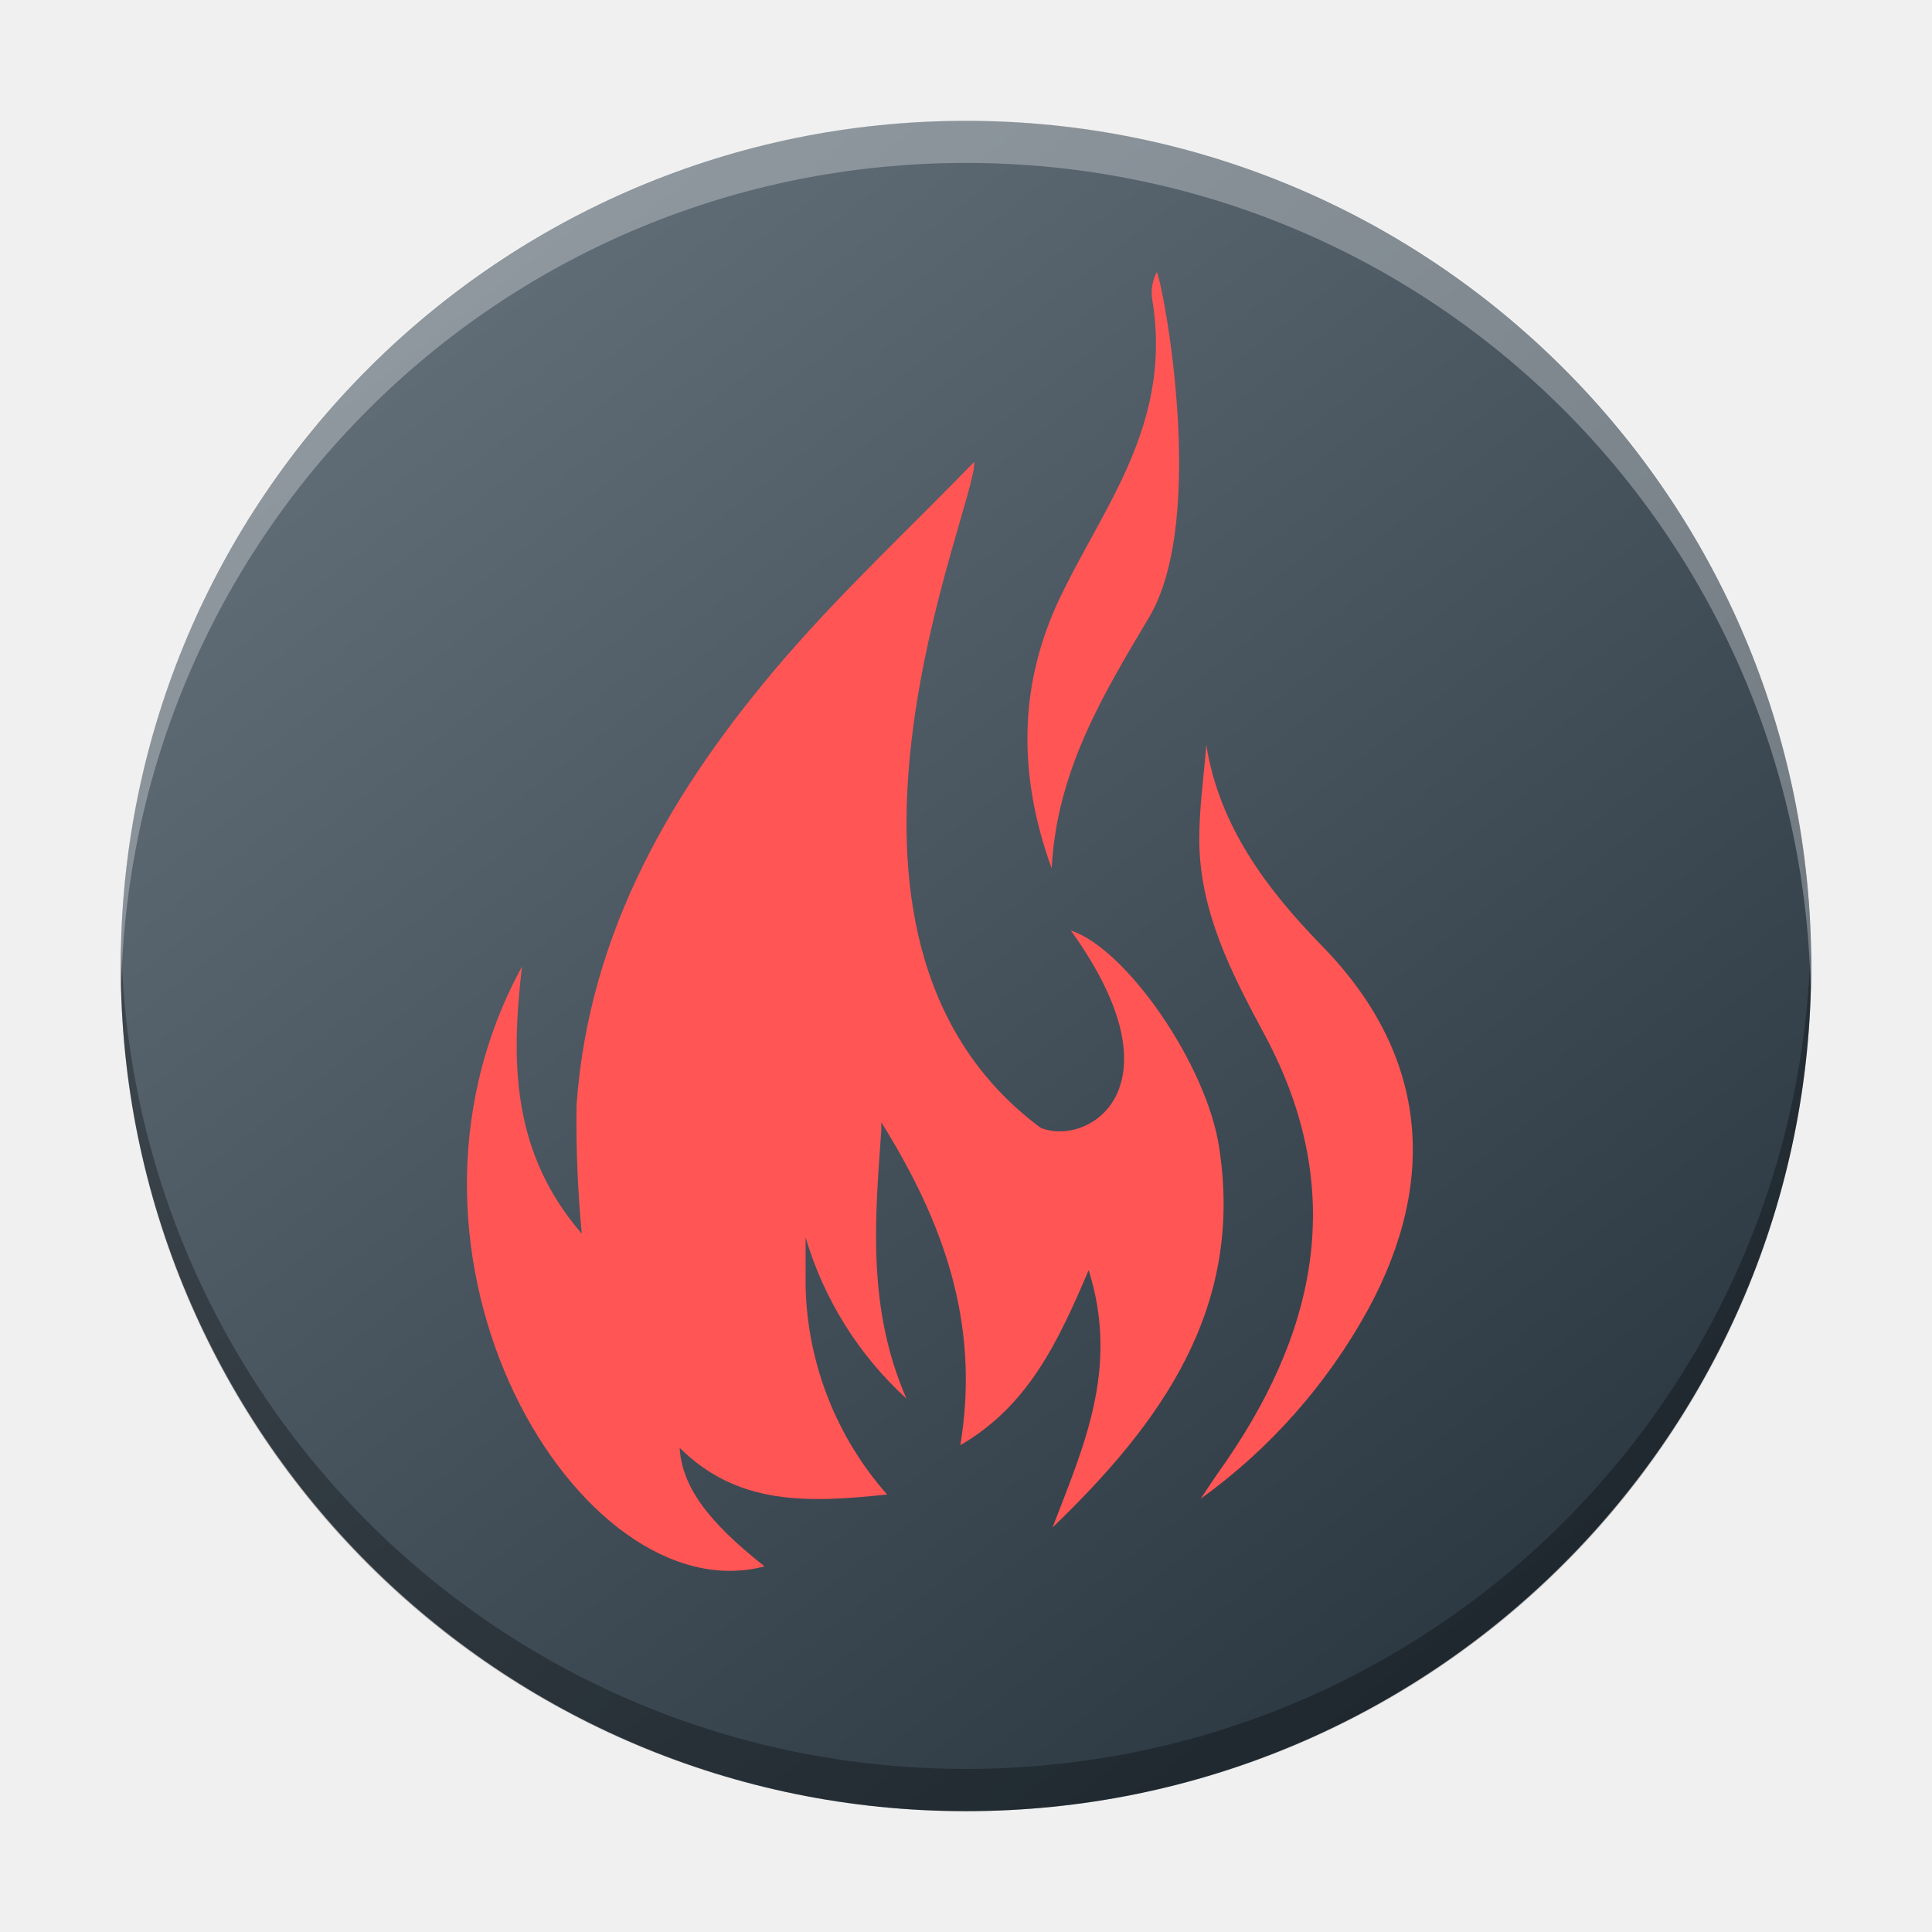
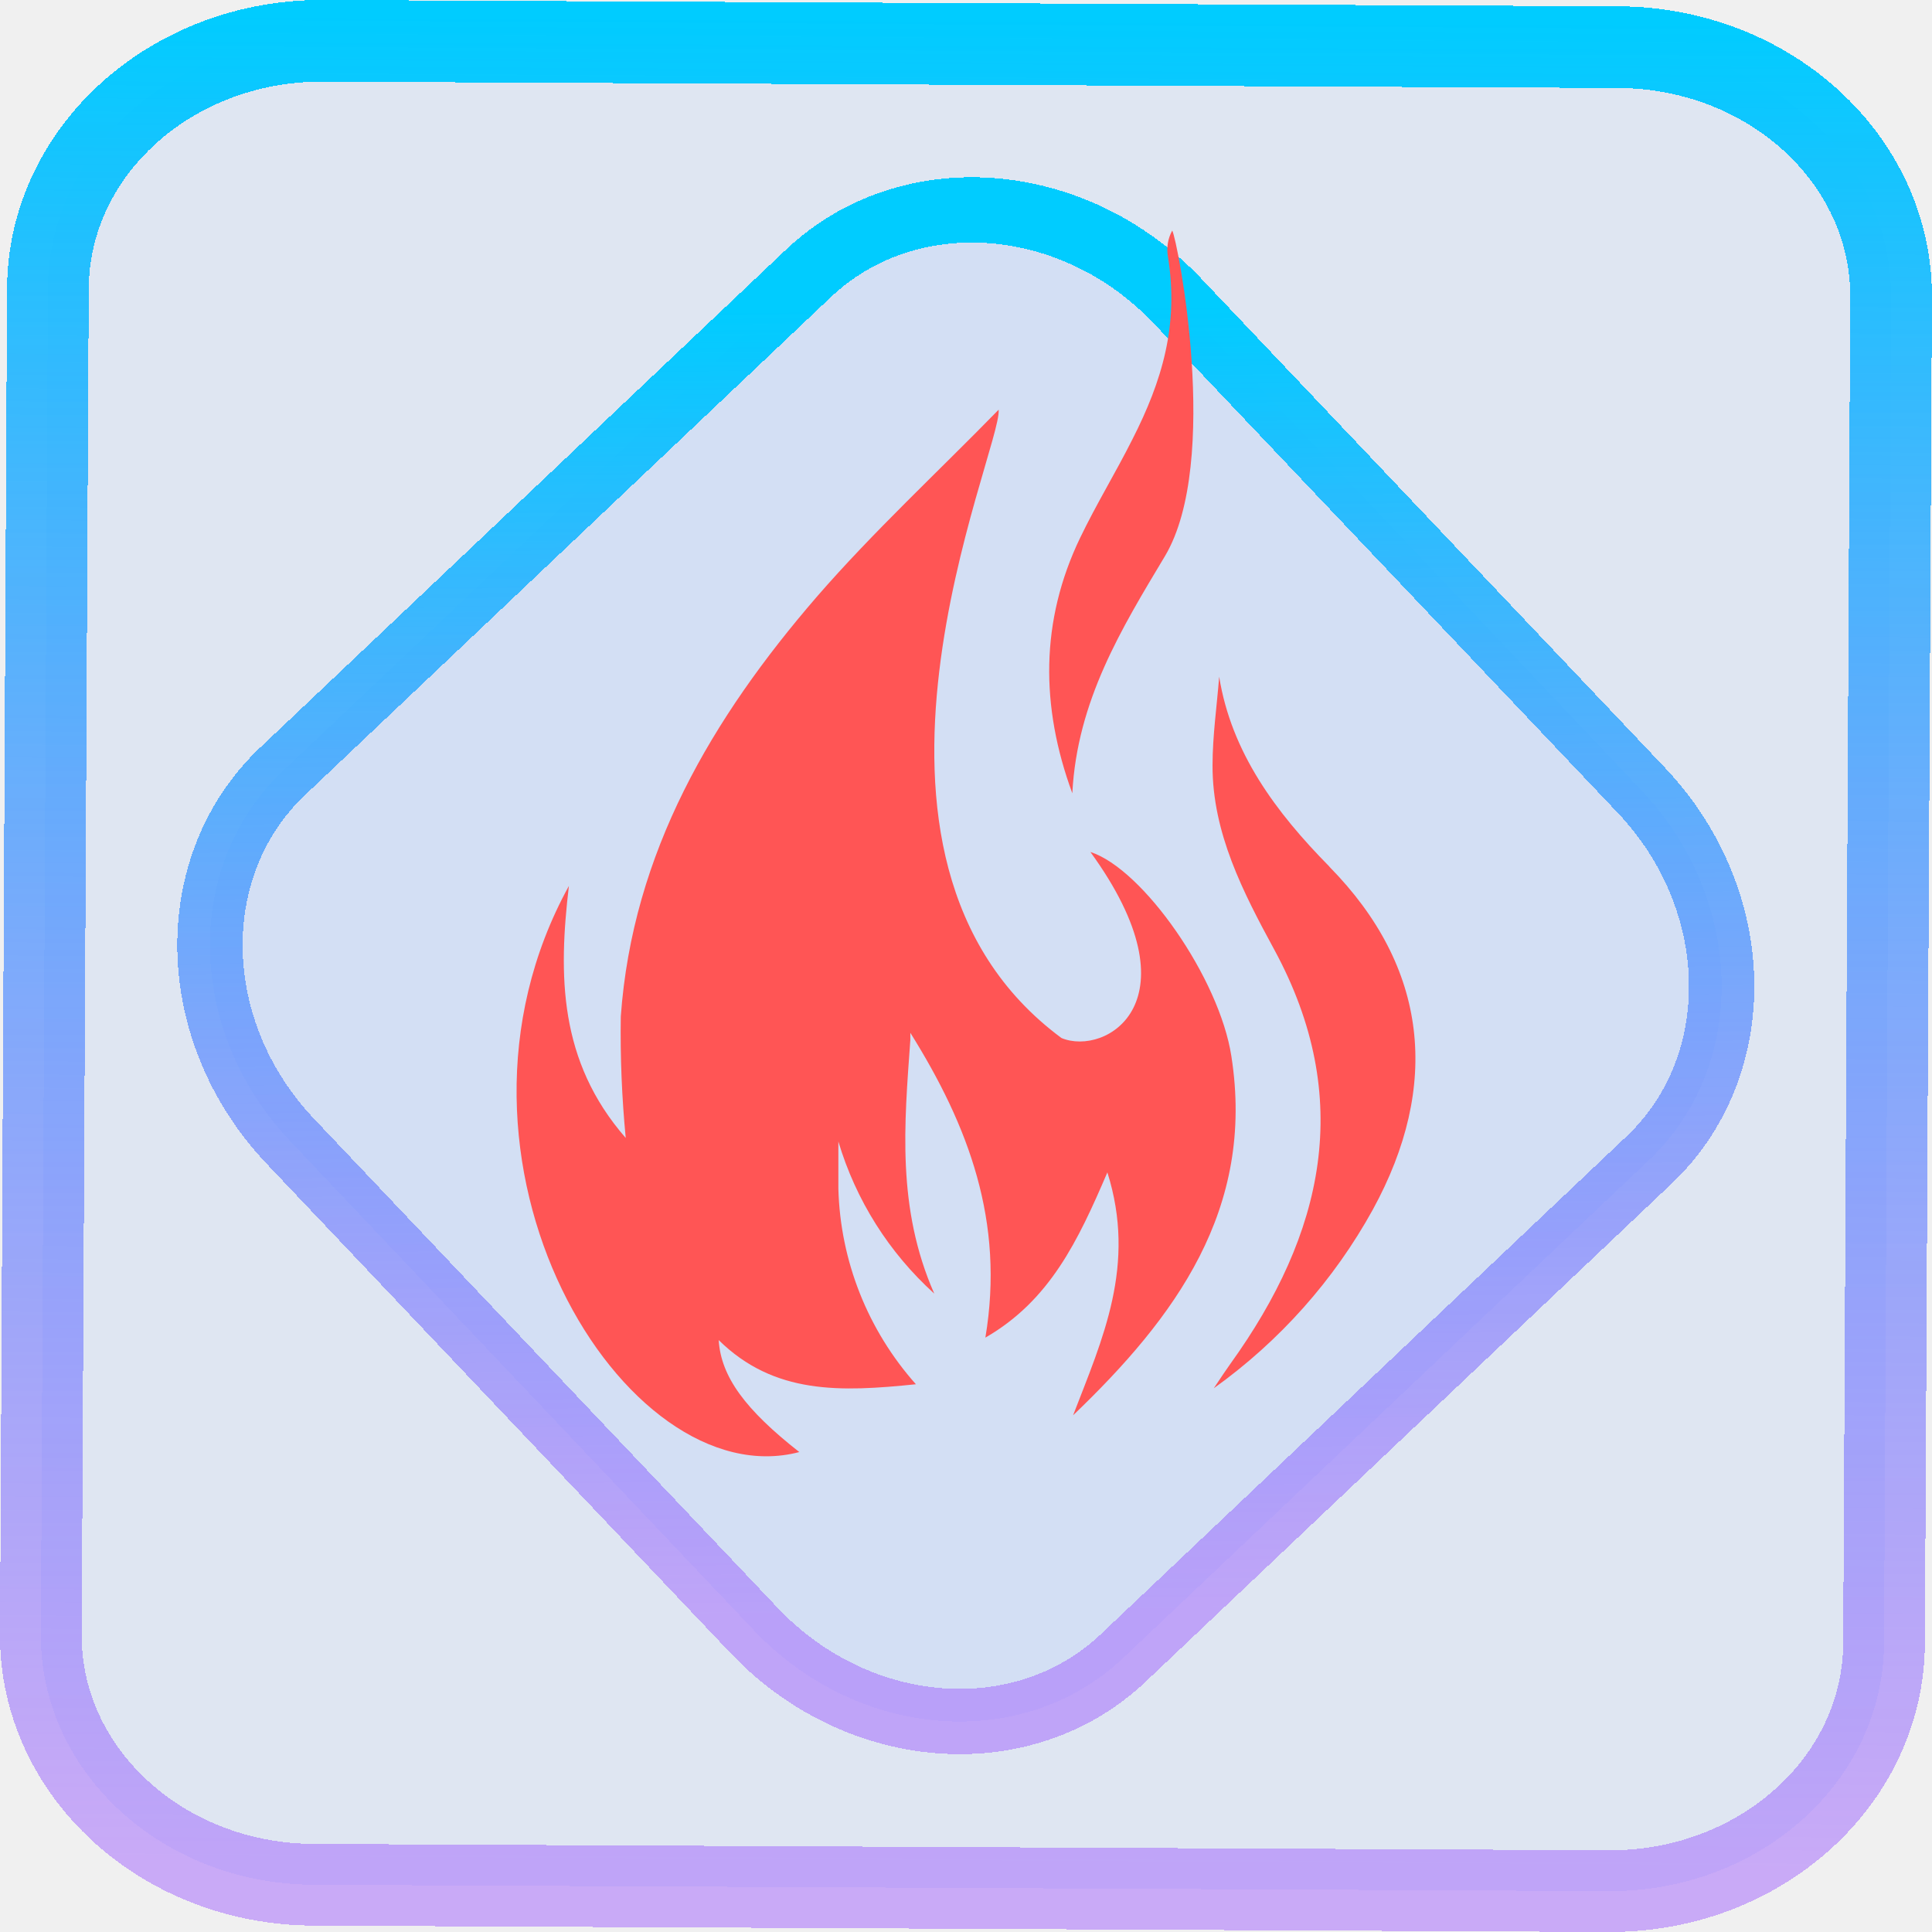
- <svg xmlns="http://www.w3.org/2000/svg" xmlns:xlink="http://www.w3.org/1999/xlink" version="1.1" viewBox="0 0 48 48" id="svg71">
-   <defs id="defs41">
-     <linearGradient id="window-shadow">
-       <stop stop-opacity=".149" offset="0" id="stop2" />
+ <svg xmlns="http://www.w3.org/2000/svg" xmlns:xlink="http://www.w3.org/1999/xlink" width="47.286" height="47.286" version="1.1" viewBox="0 0 12.511 12.511" id="svg12">
+   <style id="style862" />
+   <defs id="defs16">
+     <linearGradient id="c" y1="523.8" x1="403.57" y2="536.8" x2="416.57" gradientUnits="userSpaceOnUse" gradientTransform="matrix(0.3452671,0,0,0.3452671,-134.8043,-174.6333)">
+       <stop stop-color="#292c2f" id="stop1568" />
+       <stop offset="1" stop-opacity="0" id="stop1570" />
    </linearGradient>
-     <linearGradient id="linearGradient6580" x1="65.818" x2="-17.818" y1="1150.829" y2="1067.629" gradientTransform="matrix(0.9565217,0,0,1.153846,1.04348,-1253.879)" gradientUnits="userSpaceOnUse">
-       <stop stop-color="#1e2124" offset="0" id="stop5" />
-       <stop stop-color="#606a6c" offset="1" id="stop7" />
+     <linearGradient xlink:href="#b-2" id="linearGradient4189" x1="14.369" y1="22.522" x2="26.522" y2="22.522" gradientUnits="userSpaceOnUse" />
+     <linearGradient x1="36" gradientUnits="userSpaceOnUse" x2="14" y2="12" y1="44" id="b-2">
+       <stop style="stop-color:#bfc9c9;stop-opacity:1" stop-color="#536161" id="stop1579" />
+       <stop style="stop-color:#fbfbfb;stop-opacity:1" stop-color="#f4f5f5" offset="1" id="stop1581" />
    </linearGradient>
-     <linearGradient id="linearGradient6572" x1="-56" x2="-56" y1="1124.862" y2="1118.862" gradientTransform="matrix(1,0,0,0.6666609,80,-706.902)" gradientUnits="userSpaceOnUse" xlink:href="#window-shadow" />
-     <linearGradient id="linearGradient6568" x1="27" x2="27" y1="50" y2="54" gradientTransform="translate(-3,-8)" gradientUnits="userSpaceOnUse">
-       <stop stop-color="#51595b" offset="0" id="stop11" />
-       <stop stop-color="#777c81" offset="1" id="stop13" />
+     <linearGradient xlink:href="#b-2" id="linearGradient4428" gradientUnits="userSpaceOnUse" x1="31.586" y1="36.345" x2="1.203" y2="6.723" />
+     <linearGradient xlink:href="#b-2" id="linearGradient4189-3" x1="14.369" y1="22.522" x2="26.522" y2="22.522" gradientUnits="userSpaceOnUse" gradientTransform="translate(20.84198,61.55382)" />
+     <linearGradient xlink:href="#b-2" id="linearGradient4428-5" gradientUnits="userSpaceOnUse" x1="31.586" y1="36.345" x2="1.203" y2="6.723" gradientTransform="translate(20.84198,61.55382)" />
+     <linearGradient xlink:href="#b-2" id="linearGradient4189-3-3" x1="14.369" y1="22.522" x2="26.522" y2="22.522" gradientUnits="userSpaceOnUse" gradientTransform="translate(4.376802,4.421169)" />
+     <linearGradient xlink:href="#b-2" id="linearGradient4428-5-5" gradientUnits="userSpaceOnUse" x1="31.586" y1="36.345" x2="1.203" y2="6.723" gradientTransform="translate(4.376802,4.421169)" />
+     <linearGradient xlink:href="#linearGradient14" id="linearGradient15" x1="-9.685" y1="45.161" x2="11.988" y2="21.735" gradientUnits="userSpaceOnUse" gradientTransform="scale(0.2645781)" />
+     <linearGradient id="linearGradient14">
+       <stop style="stop-color:#9955ff;stop-opacity:0.452;" offset="0" id="stop12" />
+       <stop style="stop-color:#00ccff;stop-opacity:1" offset="1" id="stop13" />
    </linearGradient>
-     <linearGradient id="shadow">
-       <stop offset="0" id="stop16" />
-       <stop stop-opacity="0" offset="1" id="stop18" />
-     </linearGradient>
-     <linearGradient id="linearGradient14245" x1="111.561" x2="123.561" y1="45.061" y2="57.061" gradientTransform="translate(-54.22752,-52.10524)" gradientUnits="userSpaceOnUse" xlink:href="#shadow" />
-     <linearGradient id="linearGradient14247" x1="125.439" x2="133.561" y1="35" y2="35" gradientTransform="translate(21.15271,-22.93934)" gradientUnits="userSpaceOnUse">
-       <stop stop-color="#2980b9" offset="0" id="stop22" />
-     </linearGradient>
-     <linearGradient id="linearGradient14249" x1="115.5" x2="119.5" y1="39" y2="35" gradientTransform="translate(-80.36507,-71.03033)" gradientUnits="userSpaceOnUse" xlink:href="#shadow" />
-     <linearGradient id="linearGradient14251" x1="111.561" x2="124.561" y1="45.061" y2="58.061" gradientTransform="translate(-71.92562,-67.09088)" gradientUnits="userSpaceOnUse" xlink:href="#shadow" />
-     <linearGradient id="linearGradient14253" x1="131" x2="109.439" y1="49" y2="30.939" gradientTransform="translate(-80.36507,-71.03033)" gradientUnits="userSpaceOnUse">
-       <stop stop-color="#3498db" offset="0" id="stop27" />
-       <stop stop-color="#3daee9" offset="1" id="stop29" />
-     </linearGradient>
-     <linearGradient id="linearGradient17639" x1="-36" x2="-36" y1="1115.362" y2="1108.362" gradientTransform="matrix(1,0,0,0.5714261,60,-627.3471)" gradientUnits="userSpaceOnUse">
-       <stop stop-color="#95a5a6" offset="0" id="stop32" />
-       <stop stop-color="#bdc3c7" offset="1" id="stop34" />
-     </linearGradient>
-     <linearGradient id="linearGradient17619" x1="96" x2="144" y1="21" y2="21" gradientTransform="translate(-96,-13.99997)" gradientUnits="userSpaceOnUse">
-       <stop stop-color="#fff" stop-opacity=".149" offset="0" id="stop37" />
-     </linearGradient>
-     <linearGradient id="linearGradient20241" x1="-60" x2="-12" y1="1114.362" y2="1114.362" gradientTransform="translate(60,-1105.362)" gradientUnits="userSpaceOnUse" xlink:href="#window-shadow" />
-     <linearGradient gradientTransform="matrix(1.049964,0,0,1.049904,-452.9848,-525.9398)" gradientUnits="userSpaceOnUse" x2="426.695" y2="499.921" y1="547.675" id="a-6" x1="389.32">
-       <stop stop-color="#18222a" style="stop-color:#1e2b35;stop-opacity:1" id="stop216" />
-       <stop stop-color="#566069" offset="1" style="stop-color:#6d7983;stop-opacity:1" id="stop218" />
-     </linearGradient>
-     <linearGradient id="paint0_linear-3" x1="51" y1="10" x2="11" y2="50" gradientUnits="userSpaceOnUse" gradientTransform="matrix(0.6600011,0,0,0.6600011,4.126492,5.679987)">
-       <stop stop-color="#6EB4D9" id="stop229" />
-       <stop offset="1" stop-color="#004E6E" id="stop231" />
-     </linearGradient>
-     <linearGradient id="paint1_linear-6" x1="8" y1="8" x2="48" y2="48" gradientUnits="userSpaceOnUse" gradientTransform="matrix(0.6600011,0,0,0.6600011,4.126492,5.679987)">
-       <stop stop-color="#44F0D3" id="stop234" />
-       <stop offset="1" stop-color="#3DAEE9" id="stop236" />
-     </linearGradient>
-     <linearGradient id="b" y1="10" y2="32" x2="0" gradientUnits="userSpaceOnUse" gradientTransform="matrix(0.6636363,0,0,0.6636363,7.34289,6.564421)">
-       <stop stop-color="#f67400" id="stop7-3" />
-       <stop offset="1" stop-color="#ed1515" id="stop9" />
-     </linearGradient>
+     <filter id="filter2917-3" x="-0.962" y="-0.667" width="2.924" height="2.335" color-interpolation-filters="sRGB">
+       <feGaussianBlur stdDeviation="0.287" id="feGaussianBlur732-5" />
+     </filter>
+     <filter id="filter1" x="-0.962" y="-0.667" width="2.924" height="2.335" color-interpolation-filters="sRGB">
+       <feGaussianBlur stdDeviation="0.287" id="feGaussianBlur1" />
+     </filter>
+     <filter id="filter2" x="-0.962" y="-0.667" width="2.924" height="2.335" color-interpolation-filters="sRGB">
+       <feGaussianBlur stdDeviation="0.287" id="feGaussianBlur2" />
+     </filter>
+     <linearGradient xlink:href="#linearGradient14" id="linearGradient870" x1="-12.026" y1="6.117" x2="-0.085" y2="6.117" gradientUnits="userSpaceOnUse" />
  </defs>
-   <rect width="41.999" x="-44.999" y="3.002" rx="20.999" height="41.996" transform="scale(-1,1)" style="display:inline;overflow:visible;fill:url(#a-6);stroke-width:2.94;stroke-opacity:0.55" id="rect223" ry="20.998" />
-   <path style="display:inline;overflow:visible;opacity:0.3;fill:#000000;fill-opacity:1;stroke-width:2.94;stroke-opacity:0.55" d="m 3.012,23.475 c -0.004,0.175 -0.013,0.349 -0.013,0.525 0,11.633 9.366,20.998 20.999,20.998 11.634,0 20.999,-9.365 20.999,-20.998 0,-0.176 -0.008,-0.349 -0.013,-0.525 -0.277,11.388 -9.534,20.473 -20.987,20.473 -11.457,0 -20.709,-9.085 -20.987,-20.473" id="path225" />
-   <path d="m 3.012,24.521 c -0.004,-0.175 -0.013,-0.348 -0.013,-0.525 0,-11.633 9.366,-20.998 20.999,-20.998 11.634,0 20.999,9.365 20.999,20.998 0,0.176 -0.008,0.35 -0.013,0.525 -0.277,-11.388 -9.534,-20.473 -20.987,-20.473 -11.457,0 -20.709,9.085 -20.987,20.473" style="display:inline;overflow:visible;opacity:0.3;fill:#ffffff;fill-opacity:1;stroke-width:2.94;stroke-opacity:0.55" id="path229" />
-   <path d="m 32.852,23.508 c 2.588,2.653 2.909,5.767 1.137,9.027 -1.02,1.857 -2.44,3.463 -4.159,4.701 0.212,-0.317 0.321,-0.485 0.434,-0.645 2.441,-3.414 3.254,-6.989 1.147,-10.898 -0.816,-1.513 -1.618,-3.073 -1.615,-4.848 0,-0.782 0.113,-1.56 0.174,-2.339 0.317,2.001 1.485,3.571 2.882,5.002 z" id="path1008" style="fill:#ff5555;stroke-width:0.061" />
-   <path d="m 26.129,21.575 c -0.833,-2.287 -0.84,-4.541 0.208,-6.73 0.423,-0.884 0.922,-1.707 1.366,-2.588 0.779,-1.543 1.219,-3.018 0.925,-4.814 -0.039,-0.234 0.001,-0.474 0.113,-0.683 0.14,0.239 1.28,6.087 -0.188,8.57 -1.134,1.905 -2.298,3.81 -2.424,6.245 z" id="path1010" style="fill:#ff5555;stroke-width:0.061" />
-   <path d="m 30.288,28.499 c -0.311,-2.049 -2.308,-4.934 -3.684,-5.381 2.837,3.937 0.407,5.388 -0.754,4.899 -6.422,-4.78 -1.557,-15.469 -1.646,-16.542 -1.591,1.642 -3.274,3.206 -4.759,4.934 -2.731,3.182 -4.814,6.723 -5.121,11.045 -0.015,1.067 0.028,2.134 0.13,3.196 -1.755,-2.028 -1.758,-4.295 -1.485,-6.637 -3.95,7.234 1.454,16.115 6.026,14.903 -1.41,-1.113 -2.049,-1.98 -2.11,-2.946 1.454,1.441 3.192,1.366 5.155,1.161 h 2.41e-4 C 20.782,35.707 20.066,33.887 20.015,31.989 v -1.246 2.4e-4 c 0.454,1.538 1.321,2.924 2.506,4.005 -0.983,-2.253 -0.782,-4.462 -0.625,-6.675 v -0.191 c 1.523,2.448 2.468,4.971 1.963,8.023 1.687,-0.98 2.421,-2.55 3.189,-4.35 0.768,2.448 -0.13,4.387 -0.898,6.395 2.67,-2.574 4.766,-5.422 4.138,-9.451 z" id="path1012" style="fill:#ff5555;stroke-width:0.061" />
+   <rect x="-12.195" y="0.32" width="11.941" height="11.936" rx="1.612" shape-rendering="crispEdges" id="rect5-6-7-3" ry="1.774" transform="matrix(0.00523883,-0.9999863,0.999988,0.00489859,0,0)" style="fill:#80b3ff;fill-opacity:0.15;stroke:url(#linearGradient870);stroke-width:0.529;stroke-miterlimit:4;stroke-dasharray:none;stroke-opacity:1" />
+   <rect x="-3.72" y="4.885" width="7.913" height="7.912" rx="1.612" shape-rendering="crispEdges" id="rect5-6-6-6-6" style="fill:#80b3ff;fill-opacity:0.122;stroke:url(#linearGradient15);stroke-width:0.423;stroke-opacity:1;stroke-miterlimit:4;stroke-dasharray:none" ry="1.774" transform="matrix(0.7261265,-0.6875611,0.6879775,0.725732,0,0)" />
+   <path d="M 8.609,5.613 C 9.25,6.265 9.329,7.031 8.89,7.833 8.638,8.29 8.286,8.685 7.86,8.99 7.913,8.911 7.94,8.87 7.968,8.831 8.572,7.991 8.774,7.112 8.252,6.15 8.05,5.778 7.851,5.394 7.852,4.957 c 0,-0.192 0.028,-0.384 0.043,-0.575 0.079,0.492 0.368,0.879 0.714,1.23 z" id="path1008-9" style="fill:#ff5555;stroke-width:0.016" />
+   <path d="M 6.944,5.137 C 6.737,4.574 6.736,4.02 6.995,3.482 7.1,3.264 7.224,3.062 7.333,2.845 7.526,2.466 7.635,2.103 7.563,1.661 7.553,1.603 7.563,1.544 7.591,1.493 7.625,1.552 7.908,2.99 7.544,3.601 7.263,4.07 6.975,4.538 6.944,5.137 Z" id="path1010-1" style="fill:#ff5555;stroke-width:0.016" />
+   <path d="M 7.974,6.84 C 7.897,6.336 7.402,5.627 7.061,5.517 7.764,6.485 7.162,6.842 6.874,6.722 5.284,5.546 6.489,2.917 6.467,2.653 6.073,3.057 5.656,3.442 5.288,3.866 4.612,4.649 4.096,5.52 4.02,6.583 4.016,6.846 4.027,7.108 4.052,7.369 3.617,6.871 3.616,6.313 3.684,5.737 2.706,7.516 4.044,9.701 5.176,9.403 4.827,9.129 4.669,8.916 4.654,8.678 5.014,9.032 5.444,9.014 5.931,8.964 h 5.96e-5 C 5.619,8.613 5.442,8.166 5.429,7.699 v -0.307 5.85e-5 C 5.542,7.771 5.756,8.111 6.05,8.377 5.806,7.823 5.856,7.28 5.895,6.735 V 6.688 C 6.272,7.291 6.507,7.911 6.381,8.662 6.799,8.421 6.981,8.035 7.171,7.592 7.361,8.194 7.139,8.671 6.949,9.165 7.61,8.532 8.129,7.831 7.974,6.84 Z" id="path1012-2" style="fill:#ff5555;stroke-width:0.016" />
</svg>
